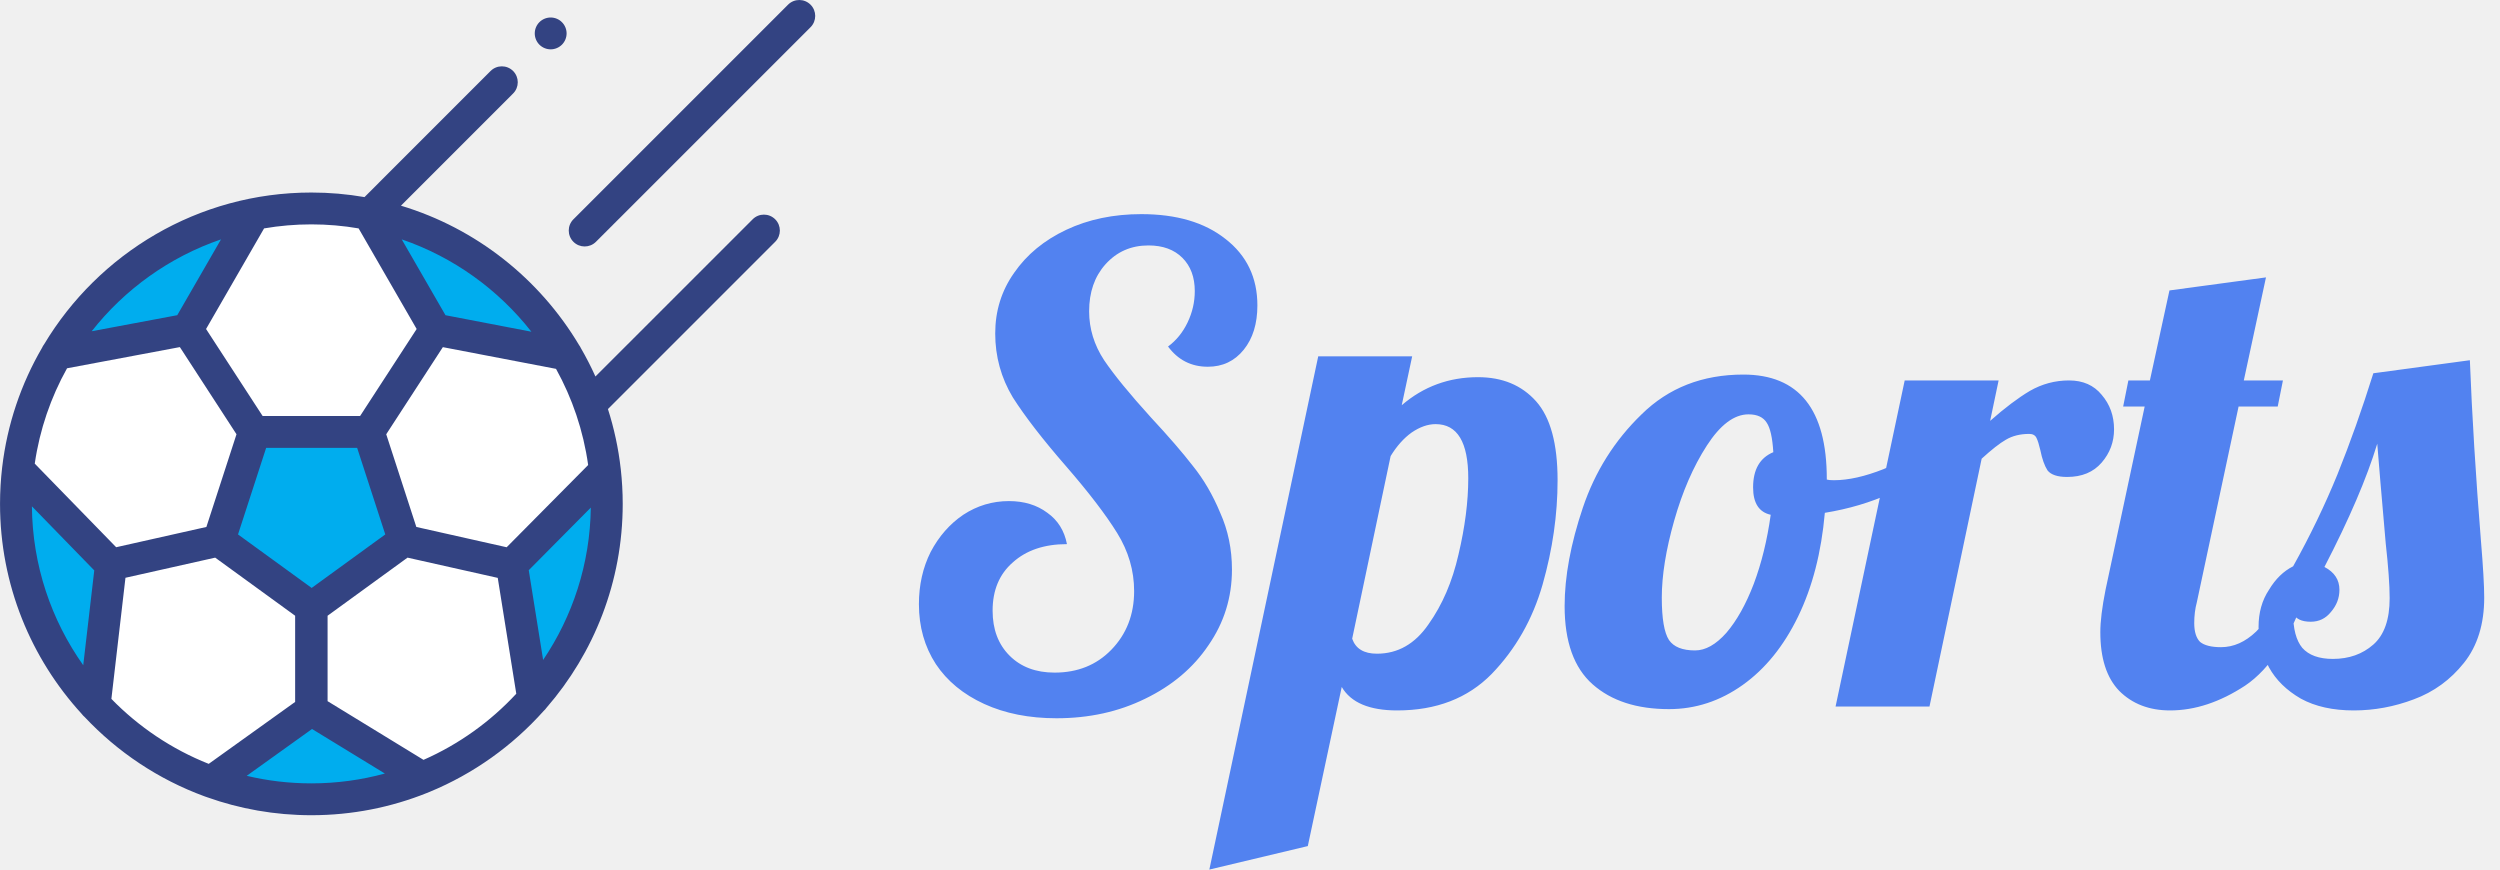
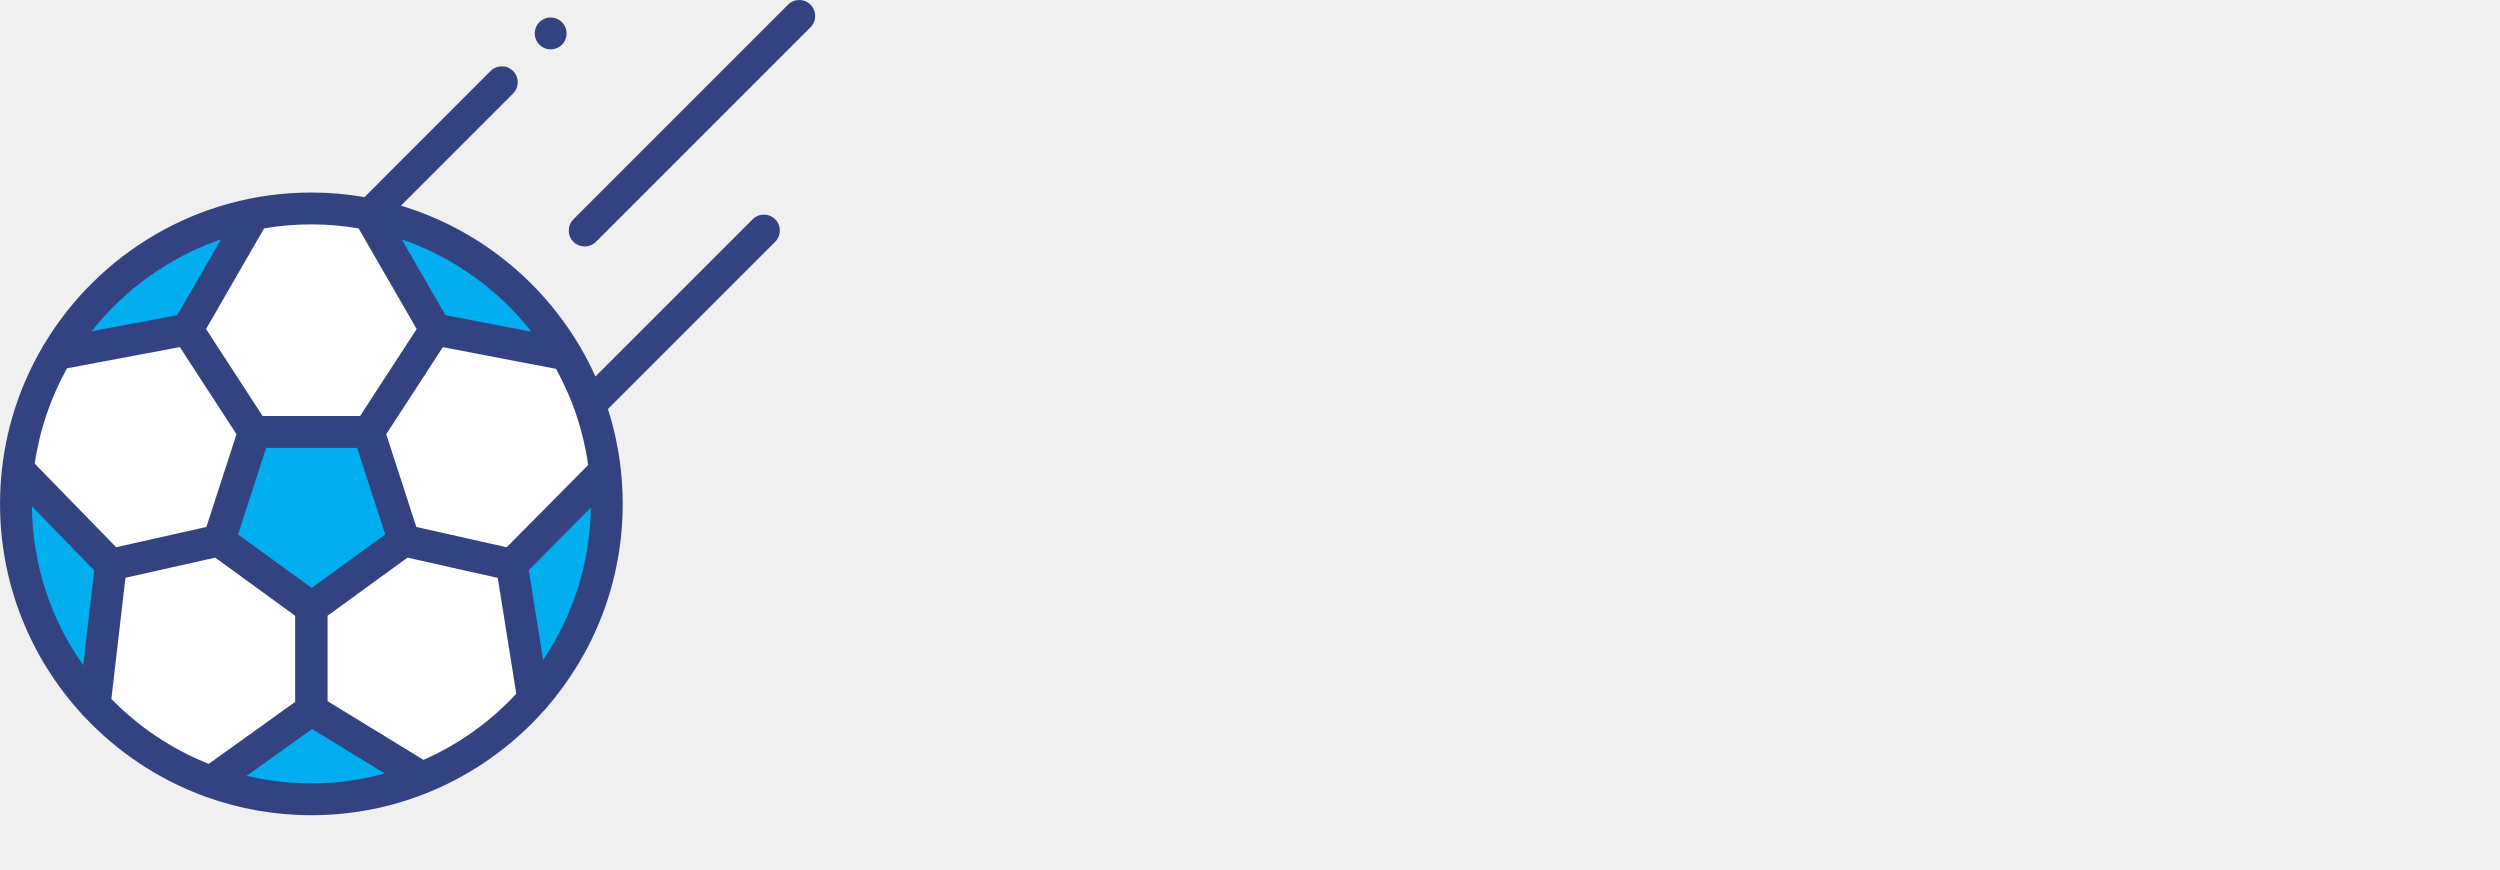
<svg xmlns="http://www.w3.org/2000/svg" width="92" height="32" viewBox="0 0 92 32" fill="none">
  <g clip-path="url(#clip0)">
    <path fill-rule="evenodd" clip-rule="evenodd" d="M0.587 18.542C0.587 12.538 5.454 7.671 11.458 7.671C17.463 7.671 22.33 12.538 22.33 18.542C22.33 24.547 17.463 29.414 11.458 29.414C5.454 29.414 0.587 24.547 0.587 18.542Z" fill="#00ADEE" />
    <path fill-rule="evenodd" clip-rule="evenodd" d="M15.538 28.622L11.468 26.131V22.36L14.866 19.891L18.832 20.781L19.622 25.72L15.538 28.622Z" fill="white" />
    <path fill-rule="evenodd" clip-rule="evenodd" d="M22.26 17.323L18.831 20.781L14.866 19.891L13.568 15.896L16.019 12.124L20.84 13.05L22.26 17.323Z" fill="white" />
    <path fill-rule="evenodd" clip-rule="evenodd" d="M7.764 28.771L11.446 26.132V22.36L8.048 19.892L4.082 20.782L3.483 25.932L7.764 28.771Z" fill="white" />
    <path fill-rule="evenodd" clip-rule="evenodd" d="M0.661 17.267L4.083 20.781L8.048 19.891L9.347 15.896L6.896 12.124L2.087 13.028L0.661 17.267Z" fill="white" />
    <path fill-rule="evenodd" clip-rule="evenodd" d="M9.346 7.877L6.896 12.125L9.347 15.896H13.569L16.02 12.125L13.569 7.877H9.346Z" fill="white" />
    <path d="M1.549 12.796C0.779 14.118 0.267 15.607 0.08 17.195C0.08 17.2 0.079 17.205 0.078 17.21C0.028 17.647 0.001 18.092 0.001 18.542C0.001 21.518 1.141 24.233 3.008 26.272C3.038 26.313 3.073 26.351 3.113 26.384C4.325 27.674 5.832 28.684 7.526 29.305C7.556 29.318 7.588 29.33 7.62 29.338C8.821 29.766 10.112 30 11.458 30C12.959 30 14.394 29.709 15.709 29.182C15.744 29.171 15.778 29.157 15.812 29.14C17.429 28.473 18.86 27.447 20.008 26.161C20.045 26.128 20.079 26.091 20.107 26.05C21.856 24.037 22.916 21.411 22.916 18.542C22.916 18.112 22.891 17.688 22.845 17.27C22.844 17.265 22.843 17.259 22.843 17.255C22.758 16.496 22.598 15.76 22.372 15.053L28.527 8.898C28.756 8.67 28.756 8.299 28.527 8.07C28.412 7.955 28.262 7.898 28.112 7.898C27.962 7.898 27.812 7.955 27.698 8.07L21.912 13.855C21.751 13.497 21.572 13.149 21.377 12.812C21.359 12.772 21.336 12.734 21.31 12.699C19.857 10.26 17.525 8.403 14.755 7.569L18.882 3.441C19.111 3.213 19.111 2.842 18.882 2.613C18.768 2.498 18.618 2.441 18.468 2.441C18.318 2.441 18.168 2.498 18.053 2.613L13.414 7.253C12.778 7.143 12.125 7.085 11.458 7.085C7.285 7.085 3.625 9.329 1.622 12.673C1.593 12.711 1.568 12.752 1.549 12.796ZM6.619 12.773L8.703 15.981L7.595 19.392L4.96 19.984L4.275 20.138L1.279 17.062C1.461 15.805 1.871 14.621 2.467 13.553L6.619 12.773ZM14.213 15.981L16.297 12.775L20.462 13.574C21.058 14.651 21.467 15.845 21.644 17.113L18.645 20.139L15.321 19.392L14.583 17.119L14.213 15.981ZM19.987 24.286L19.458 20.983L21.742 18.679C21.715 20.753 21.072 22.68 19.987 24.286ZM13.143 16.482L14.178 19.667L11.469 21.636L8.759 19.667L9.794 16.482H13.143ZM1.174 18.633L3.469 20.991L3.063 24.48C1.889 22.824 1.193 20.808 1.174 18.633ZM4.099 25.72L4.617 21.262L5.878 20.979L7.919 20.521L10.861 22.659V25.831L7.681 28.11C6.322 27.571 5.104 26.75 4.099 25.72ZM9.079 28.55L11.483 26.827L14.163 28.466C13.3 28.702 12.394 28.828 11.458 28.828C10.639 28.828 9.843 28.732 9.079 28.55ZM15.585 27.963L12.055 25.803V22.659L14.13 21.151L14.997 20.521L18.317 21.266L18.999 25.529C18.046 26.558 16.885 27.391 15.585 27.963ZM19.555 12.207L16.394 11.6L14.784 8.809C16.686 9.46 18.338 10.655 19.555 12.207ZM13.197 8.405L15.333 12.107L13.251 15.31H9.665L7.583 12.107L9.718 8.405C10.284 8.308 10.865 8.257 11.458 8.257C12.051 8.257 12.632 8.308 13.197 8.405ZM8.133 8.809L6.523 11.599L3.374 12.19C4.589 10.646 6.237 9.458 8.133 8.809Z" fill="#334382" />
    <path d="M21.93 8.899L29.828 1.001C30.057 0.772 30.057 0.401 29.828 0.172C29.714 0.058 29.564 0 29.414 0C29.264 0 29.114 0.058 29 0.172L21.102 8.07C20.873 8.299 20.873 8.67 21.102 8.899C21.33 9.127 21.701 9.127 21.93 8.899Z" fill="#334382" />
    <path d="M20.265 1.816C20.419 1.816 20.57 1.753 20.679 1.644C20.788 1.535 20.851 1.384 20.851 1.23C20.851 1.075 20.788 0.925 20.679 0.816C20.57 0.706 20.419 0.644 20.265 0.644C20.11 0.644 19.959 0.706 19.85 0.816C19.741 0.925 19.679 1.075 19.679 1.23C19.679 1.384 19.741 1.535 19.85 1.644C19.959 1.753 20.11 1.816 20.265 1.816Z" fill="#334382" />
  </g>
-   <path d="M38.88 26.432C37.872 26.432 36.984 26.256 36.216 25.904C35.448 25.552 34.856 25.064 34.44 24.44C34.024 23.8 33.816 23.064 33.816 22.232C33.816 21.528 33.96 20.888 34.248 20.312C34.552 19.736 34.952 19.28 35.448 18.944C35.96 18.608 36.52 18.44 37.128 18.44C37.688 18.44 38.16 18.584 38.544 18.872C38.928 19.144 39.168 19.528 39.264 20.024C38.432 20.024 37.768 20.248 37.272 20.696C36.776 21.128 36.528 21.72 36.528 22.472C36.528 23.16 36.736 23.712 37.152 24.128C37.568 24.544 38.12 24.752 38.808 24.752C39.656 24.752 40.352 24.472 40.896 23.912C41.456 23.336 41.736 22.616 41.736 21.752C41.736 21 41.528 20.288 41.112 19.616C40.696 18.944 40.072 18.128 39.24 17.168C38.376 16.176 37.72 15.328 37.272 14.624C36.84 13.904 36.624 13.12 36.624 12.272C36.624 11.44 36.856 10.696 37.32 10.04C37.784 9.368 38.424 8.84 39.24 8.456C40.056 8.072 40.976 7.88 42 7.88C43.296 7.88 44.328 8.184 45.096 8.792C45.88 9.4 46.272 10.216 46.272 11.24C46.272 11.912 46.104 12.456 45.768 12.872C45.432 13.288 44.992 13.496 44.448 13.496C43.84 13.496 43.352 13.248 42.984 12.752C43.288 12.528 43.528 12.232 43.704 11.864C43.88 11.496 43.968 11.112 43.968 10.712C43.968 10.2 43.816 9.792 43.512 9.488C43.208 9.184 42.792 9.032 42.264 9.032C41.624 9.032 41.096 9.264 40.68 9.728C40.28 10.176 40.08 10.752 40.08 11.456C40.08 12.096 40.264 12.696 40.632 13.256C41 13.8 41.576 14.504 42.36 15.368C43 16.056 43.512 16.648 43.896 17.144C44.296 17.64 44.632 18.216 44.904 18.872C45.192 19.512 45.336 20.208 45.336 20.96C45.336 21.984 45.048 22.912 44.472 23.744C43.912 24.576 43.136 25.232 42.144 25.712C41.168 26.192 40.08 26.432 38.88 26.432ZM48.511 13.112H51.968L51.584 14.912C52.383 14.224 53.319 13.88 54.392 13.88C55.288 13.88 55.999 14.176 56.528 14.768C57.056 15.36 57.319 16.328 57.319 17.672C57.319 18.936 57.136 20.216 56.767 21.512C56.4 22.792 55.776 23.888 54.895 24.8C54.016 25.696 52.855 26.144 51.416 26.144C50.392 26.144 49.712 25.856 49.376 25.28L48.127 31.136L44.504 32L48.511 13.112ZM50.672 24.056C51.44 24.056 52.072 23.696 52.568 22.976C53.08 22.256 53.447 21.4 53.672 20.408C53.911 19.4 54.032 18.464 54.032 17.6C54.032 16.272 53.632 15.608 52.831 15.608C52.544 15.608 52.248 15.712 51.944 15.92C51.656 16.128 51.4 16.416 51.175 16.784L49.76 23.504C49.888 23.872 50.191 24.056 50.672 24.056ZM61.418 26.096C60.234 26.096 59.298 25.792 58.61 25.184C57.922 24.576 57.578 23.616 57.578 22.304C57.578 21.216 57.802 20.008 58.25 18.68C58.698 17.352 59.418 16.208 60.41 15.248C61.402 14.272 62.65 13.784 64.154 13.784C66.202 13.784 67.226 15.064 67.226 17.624V17.648C67.274 17.664 67.362 17.672 67.49 17.672C68.018 17.672 68.626 17.536 69.314 17.264C70.002 16.976 70.626 16.632 71.186 16.232L71.402 16.88C70.938 17.376 70.33 17.8 69.578 18.152C68.842 18.488 68.034 18.728 67.154 18.872C67.026 20.328 66.698 21.6 66.17 22.688C65.642 23.776 64.962 24.616 64.13 25.208C63.298 25.8 62.394 26.096 61.418 26.096ZM62.378 23.936C62.762 23.936 63.146 23.72 63.53 23.288C63.914 22.84 64.25 22.24 64.538 21.488C64.826 20.72 65.034 19.872 65.162 18.944C64.73 18.848 64.514 18.512 64.514 17.936C64.514 17.28 64.762 16.848 65.258 16.64C65.226 16.112 65.146 15.752 65.018 15.56C64.89 15.352 64.666 15.248 64.346 15.248C63.818 15.248 63.306 15.632 62.81 16.4C62.314 17.168 61.914 18.088 61.61 19.16C61.306 20.232 61.154 21.176 61.154 21.992C61.154 22.76 61.242 23.28 61.418 23.552C61.594 23.808 61.914 23.936 62.378 23.936ZM70.093 14H73.549L73.237 15.488C73.781 15.008 74.269 14.64 74.701 14.384C75.149 14.128 75.629 14 76.141 14C76.653 14 77.053 14.176 77.341 14.528C77.645 14.88 77.797 15.304 77.797 15.8C77.797 16.264 77.645 16.672 77.341 17.024C77.037 17.376 76.613 17.552 76.069 17.552C75.717 17.552 75.477 17.472 75.349 17.312C75.237 17.136 75.149 16.888 75.085 16.568C75.037 16.36 74.989 16.208 74.941 16.112C74.893 16.016 74.805 15.968 74.677 15.968C74.341 15.968 74.053 16.04 73.813 16.184C73.589 16.312 73.293 16.544 72.925 16.88L71.005 26H67.549L70.093 14ZM79.86 26.144C79.092 26.144 78.468 25.904 77.988 25.424C77.524 24.944 77.292 24.224 77.292 23.264C77.292 22.864 77.356 22.344 77.484 21.704L78.924 14.96H78.132L78.324 14H79.116L79.836 10.688L83.388 10.208L82.572 14H84.012L83.82 14.96H82.38L80.844 22.16C80.78 22.4 80.748 22.656 80.748 22.928C80.748 23.248 80.82 23.48 80.964 23.624C81.124 23.752 81.38 23.816 81.732 23.816C82.196 23.816 82.628 23.624 83.028 23.24C83.428 22.84 83.716 22.328 83.892 21.704H84.9C84.308 23.432 83.548 24.608 82.62 25.232C81.692 25.84 80.772 26.144 79.86 26.144ZM86.619 26.144C85.851 26.144 85.203 26 84.675 25.712C84.147 25.408 83.755 25.024 83.499 24.56C83.243 24.08 83.115 23.584 83.115 23.072C83.115 22.544 83.243 22.088 83.499 21.704C83.739 21.304 84.035 21.016 84.387 20.84C85.011 19.72 85.555 18.592 86.019 17.456C86.483 16.304 86.923 15.064 87.339 13.736L90.891 13.256C90.971 15.304 91.107 17.52 91.299 19.904C91.379 20.864 91.419 21.56 91.419 21.992C91.419 22.968 91.171 23.768 90.675 24.392C90.179 25.016 89.563 25.464 88.827 25.736C88.107 26.008 87.371 26.144 86.619 26.144ZM85.851 24.248C86.443 24.248 86.939 24.072 87.339 23.72C87.739 23.368 87.939 22.8 87.939 22.016C87.939 21.536 87.891 20.864 87.795 20C87.635 18.176 87.531 16.952 87.483 16.328C87.099 17.592 86.451 19.104 85.539 20.864C85.907 21.056 86.091 21.336 86.091 21.704C86.091 22.008 85.987 22.28 85.779 22.52C85.587 22.76 85.339 22.88 85.035 22.88C84.699 22.88 84.483 22.776 84.387 22.568C84.387 23.144 84.499 23.568 84.723 23.84C84.963 24.112 85.339 24.248 85.851 24.248Z" fill="#5282F0" />
+   <path d="M38.88 26.432C37.872 26.432 36.984 26.256 36.216 25.904C35.448 25.552 34.856 25.064 34.44 24.44C34.024 23.8 33.816 23.064 33.816 22.232C33.816 21.528 33.96 20.888 34.248 20.312C34.552 19.736 34.952 19.28 35.448 18.944C35.96 18.608 36.52 18.44 37.128 18.44C37.688 18.44 38.16 18.584 38.544 18.872C38.928 19.144 39.168 19.528 39.264 20.024C38.432 20.024 37.768 20.248 37.272 20.696C36.776 21.128 36.528 21.72 36.528 22.472C36.528 23.16 36.736 23.712 37.152 24.128C37.568 24.544 38.12 24.752 38.808 24.752C39.656 24.752 40.352 24.472 40.896 23.912C41.456 23.336 41.736 22.616 41.736 21.752C41.736 21 41.528 20.288 41.112 19.616C40.696 18.944 40.072 18.128 39.24 17.168C38.376 16.176 37.72 15.328 37.272 14.624C36.84 13.904 36.624 13.12 36.624 12.272C36.624 11.44 36.856 10.696 37.32 10.04C37.784 9.368 38.424 8.84 39.24 8.456C40.056 8.072 40.976 7.88 42 7.88C43.296 7.88 44.328 8.184 45.096 8.792C45.88 9.4 46.272 10.216 46.272 11.24C46.272 11.912 46.104 12.456 45.768 12.872C45.432 13.288 44.992 13.496 44.448 13.496C43.84 13.496 43.352 13.248 42.984 12.752C43.288 12.528 43.528 12.232 43.704 11.864C43.88 11.496 43.968 11.112 43.968 10.712C43.968 10.2 43.816 9.792 43.512 9.488C43.208 9.184 42.792 9.032 42.264 9.032C41.624 9.032 41.096 9.264 40.68 9.728C40.28 10.176 40.08 10.752 40.08 11.456C40.08 12.096 40.264 12.696 40.632 13.256C41 13.8 41.576 14.504 42.36 15.368C43 16.056 43.512 16.648 43.896 17.144C44.296 17.64 44.632 18.216 44.904 18.872C45.192 19.512 45.336 20.208 45.336 20.96C45.336 21.984 45.048 22.912 44.472 23.744C43.912 24.576 43.136 25.232 42.144 25.712C41.168 26.192 40.08 26.432 38.88 26.432ZM48.511 13.112H51.968L51.584 14.912C52.383 14.224 53.319 13.88 54.392 13.88C55.288 13.88 55.999 14.176 56.528 14.768C57.056 15.36 57.319 16.328 57.319 17.672C57.319 18.936 57.136 20.216 56.767 21.512C56.4 22.792 55.776 23.888 54.895 24.8C54.016 25.696 52.855 26.144 51.416 26.144C50.392 26.144 49.712 25.856 49.376 25.28L48.127 31.136L44.504 32L48.511 13.112ZM50.672 24.056C51.44 24.056 52.072 23.696 52.568 22.976C53.08 22.256 53.447 21.4 53.672 20.408C53.911 19.4 54.032 18.464 54.032 17.6C54.032 16.272 53.632 15.608 52.831 15.608C52.544 15.608 52.248 15.712 51.944 15.92C51.656 16.128 51.4 16.416 51.175 16.784L49.76 23.504C49.888 23.872 50.191 24.056 50.672 24.056ZM61.418 26.096C60.234 26.096 59.298 25.792 58.61 25.184C57.922 24.576 57.578 23.616 57.578 22.304C57.578 21.216 57.802 20.008 58.25 18.68C58.698 17.352 59.418 16.208 60.41 15.248C61.402 14.272 62.65 13.784 64.154 13.784C66.202 13.784 67.226 15.064 67.226 17.624V17.648C67.274 17.664 67.362 17.672 67.49 17.672C68.018 17.672 68.626 17.536 69.314 17.264C70.002 16.976 70.626 16.632 71.186 16.232L71.402 16.88C70.938 17.376 70.33 17.8 69.578 18.152C68.842 18.488 68.034 18.728 67.154 18.872C67.026 20.328 66.698 21.6 66.17 22.688C65.642 23.776 64.962 24.616 64.13 25.208C63.298 25.8 62.394 26.096 61.418 26.096ZM62.378 23.936C62.762 23.936 63.146 23.72 63.53 23.288C63.914 22.84 64.25 22.24 64.538 21.488C64.826 20.72 65.034 19.872 65.162 18.944C64.73 18.848 64.514 18.512 64.514 17.936C64.514 17.28 64.762 16.848 65.258 16.64C65.226 16.112 65.146 15.752 65.018 15.56C64.89 15.352 64.666 15.248 64.346 15.248C63.818 15.248 63.306 15.632 62.81 16.4C62.314 17.168 61.914 18.088 61.61 19.16C61.306 20.232 61.154 21.176 61.154 21.992C61.154 22.76 61.242 23.28 61.418 23.552C61.594 23.808 61.914 23.936 62.378 23.936ZM70.093 14H73.549L73.237 15.488C73.781 15.008 74.269 14.64 74.701 14.384C75.149 14.128 75.629 14 76.141 14C76.653 14 77.053 14.176 77.341 14.528C77.645 14.88 77.797 15.304 77.797 15.8C77.797 16.264 77.645 16.672 77.341 17.024C77.037 17.376 76.613 17.552 76.069 17.552C75.717 17.552 75.477 17.472 75.349 17.312C75.237 17.136 75.149 16.888 75.085 16.568C75.037 16.36 74.989 16.208 74.941 16.112C74.893 16.016 74.805 15.968 74.677 15.968C74.341 15.968 74.053 16.04 73.813 16.184C73.589 16.312 73.293 16.544 72.925 16.88L71.005 26H67.549L70.093 14ZM79.86 26.144C79.092 26.144 78.468 25.904 77.988 25.424C77.524 24.944 77.292 24.224 77.292 23.264C77.292 22.864 77.356 22.344 77.484 21.704L78.924 14.96H78.132L78.324 14H79.116L79.836 10.688L83.388 10.208L82.572 14H84.012L83.82 14.96H82.38L80.844 22.16C80.78 22.4 80.748 22.656 80.748 22.928C80.748 23.248 80.82 23.48 80.964 23.624C81.124 23.752 81.38 23.816 81.732 23.816C82.196 23.816 82.628 23.624 83.028 23.24C83.428 22.84 83.716 22.328 83.892 21.704H84.9C84.308 23.432 83.548 24.608 82.62 25.232C81.692 25.84 80.772 26.144 79.86 26.144ZM86.619 26.144C85.851 26.144 85.203 26 84.675 25.712C84.147 25.408 83.755 25.024 83.499 24.56C83.243 24.08 83.115 23.584 83.115 23.072C83.115 22.544 83.243 22.088 83.499 21.704C83.739 21.304 84.035 21.016 84.387 20.84C85.011 19.72 85.555 18.592 86.019 17.456C86.483 16.304 86.923 15.064 87.339 13.736L90.891 13.256C90.971 15.304 91.107 17.52 91.299 19.904C91.379 20.864 91.419 21.56 91.419 21.992C91.419 22.968 91.171 23.768 90.675 24.392C90.179 25.016 89.563 25.464 88.827 25.736C88.107 26.008 87.371 26.144 86.619 26.144ZM85.851 24.248C86.443 24.248 86.939 24.072 87.339 23.72C87.739 23.368 87.939 22.8 87.939 22.016C87.939 21.536 87.891 20.864 87.795 20C87.635 18.176 87.531 16.952 87.483 16.328C87.099 17.592 86.451 19.104 85.539 20.864C85.907 21.056 86.091 21.336 86.091 21.704C86.091 22.008 85.987 22.28 85.779 22.52C85.587 22.76 85.339 22.88 85.035 22.88C84.699 22.88 84.483 22.776 84.387 22.568C84.387 23.144 84.499 23.568 84.723 23.84C84.963 24.112 85.339 24.248 85.851 24.248Z" />
  <defs>
    <clipPath id="clip0">
      <rect width="30" height="30" fill="white" transform="translate(30 30) rotate(-180)" />
    </clipPath>
  </defs>
</svg>
